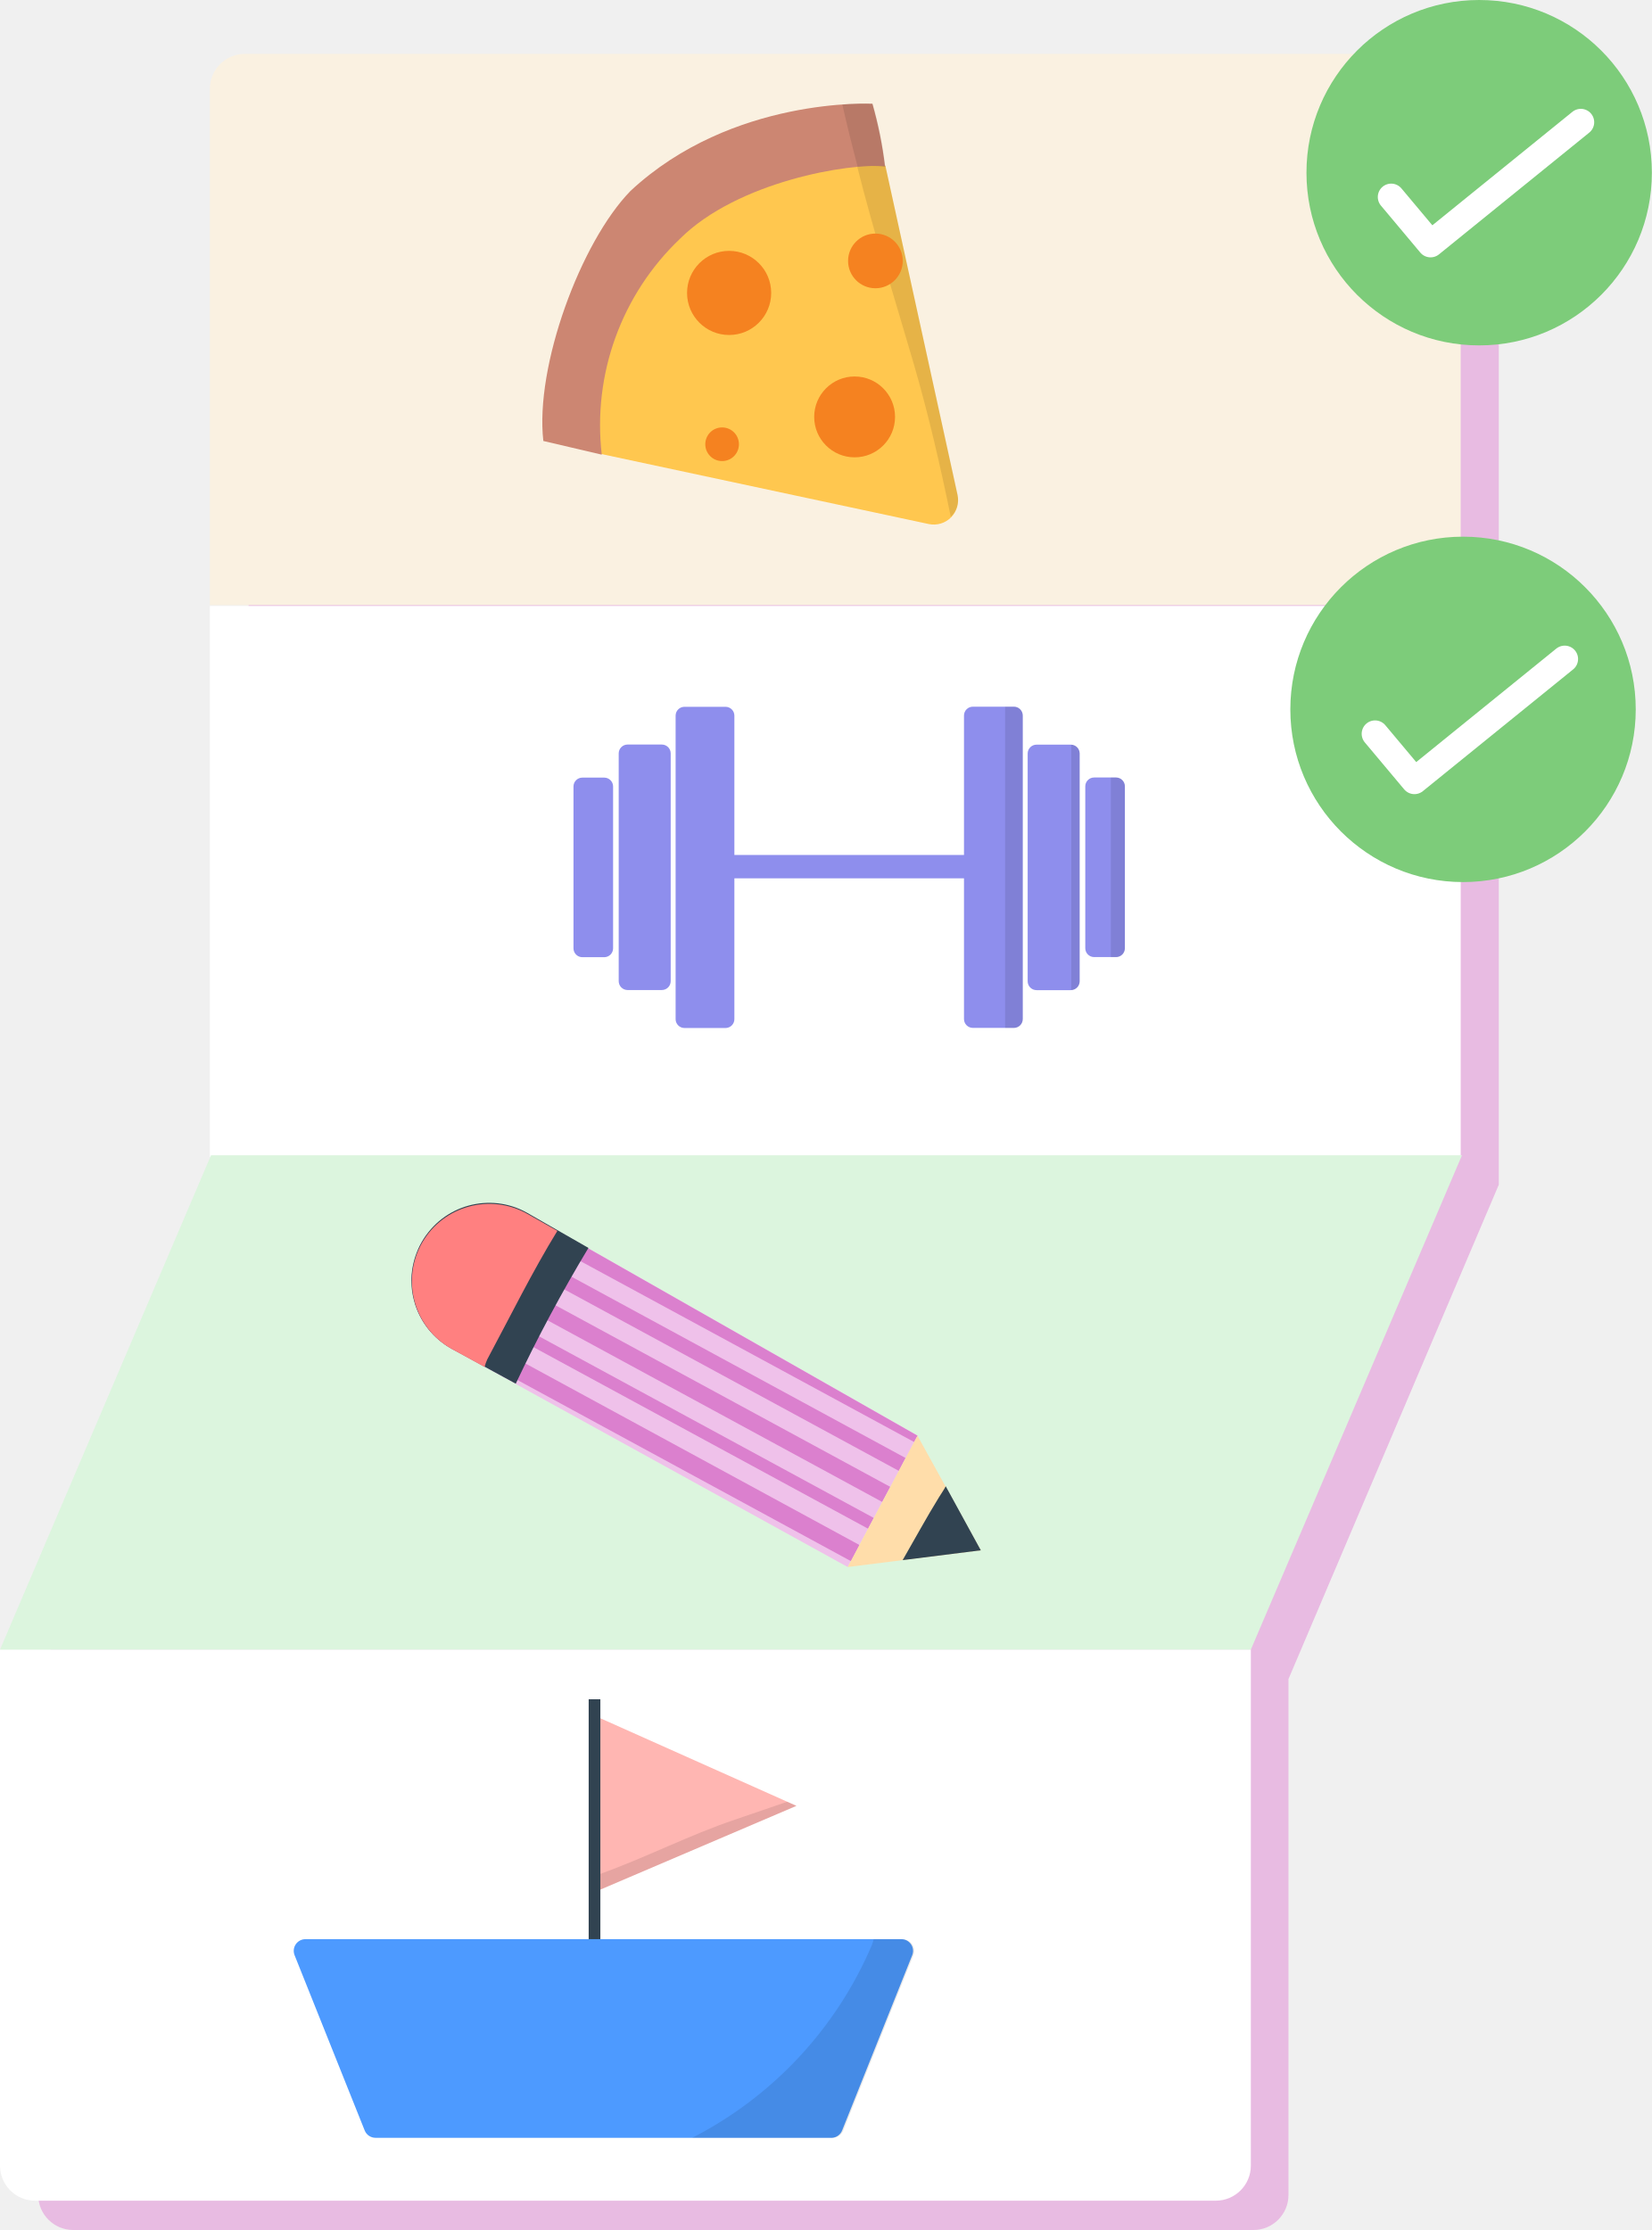
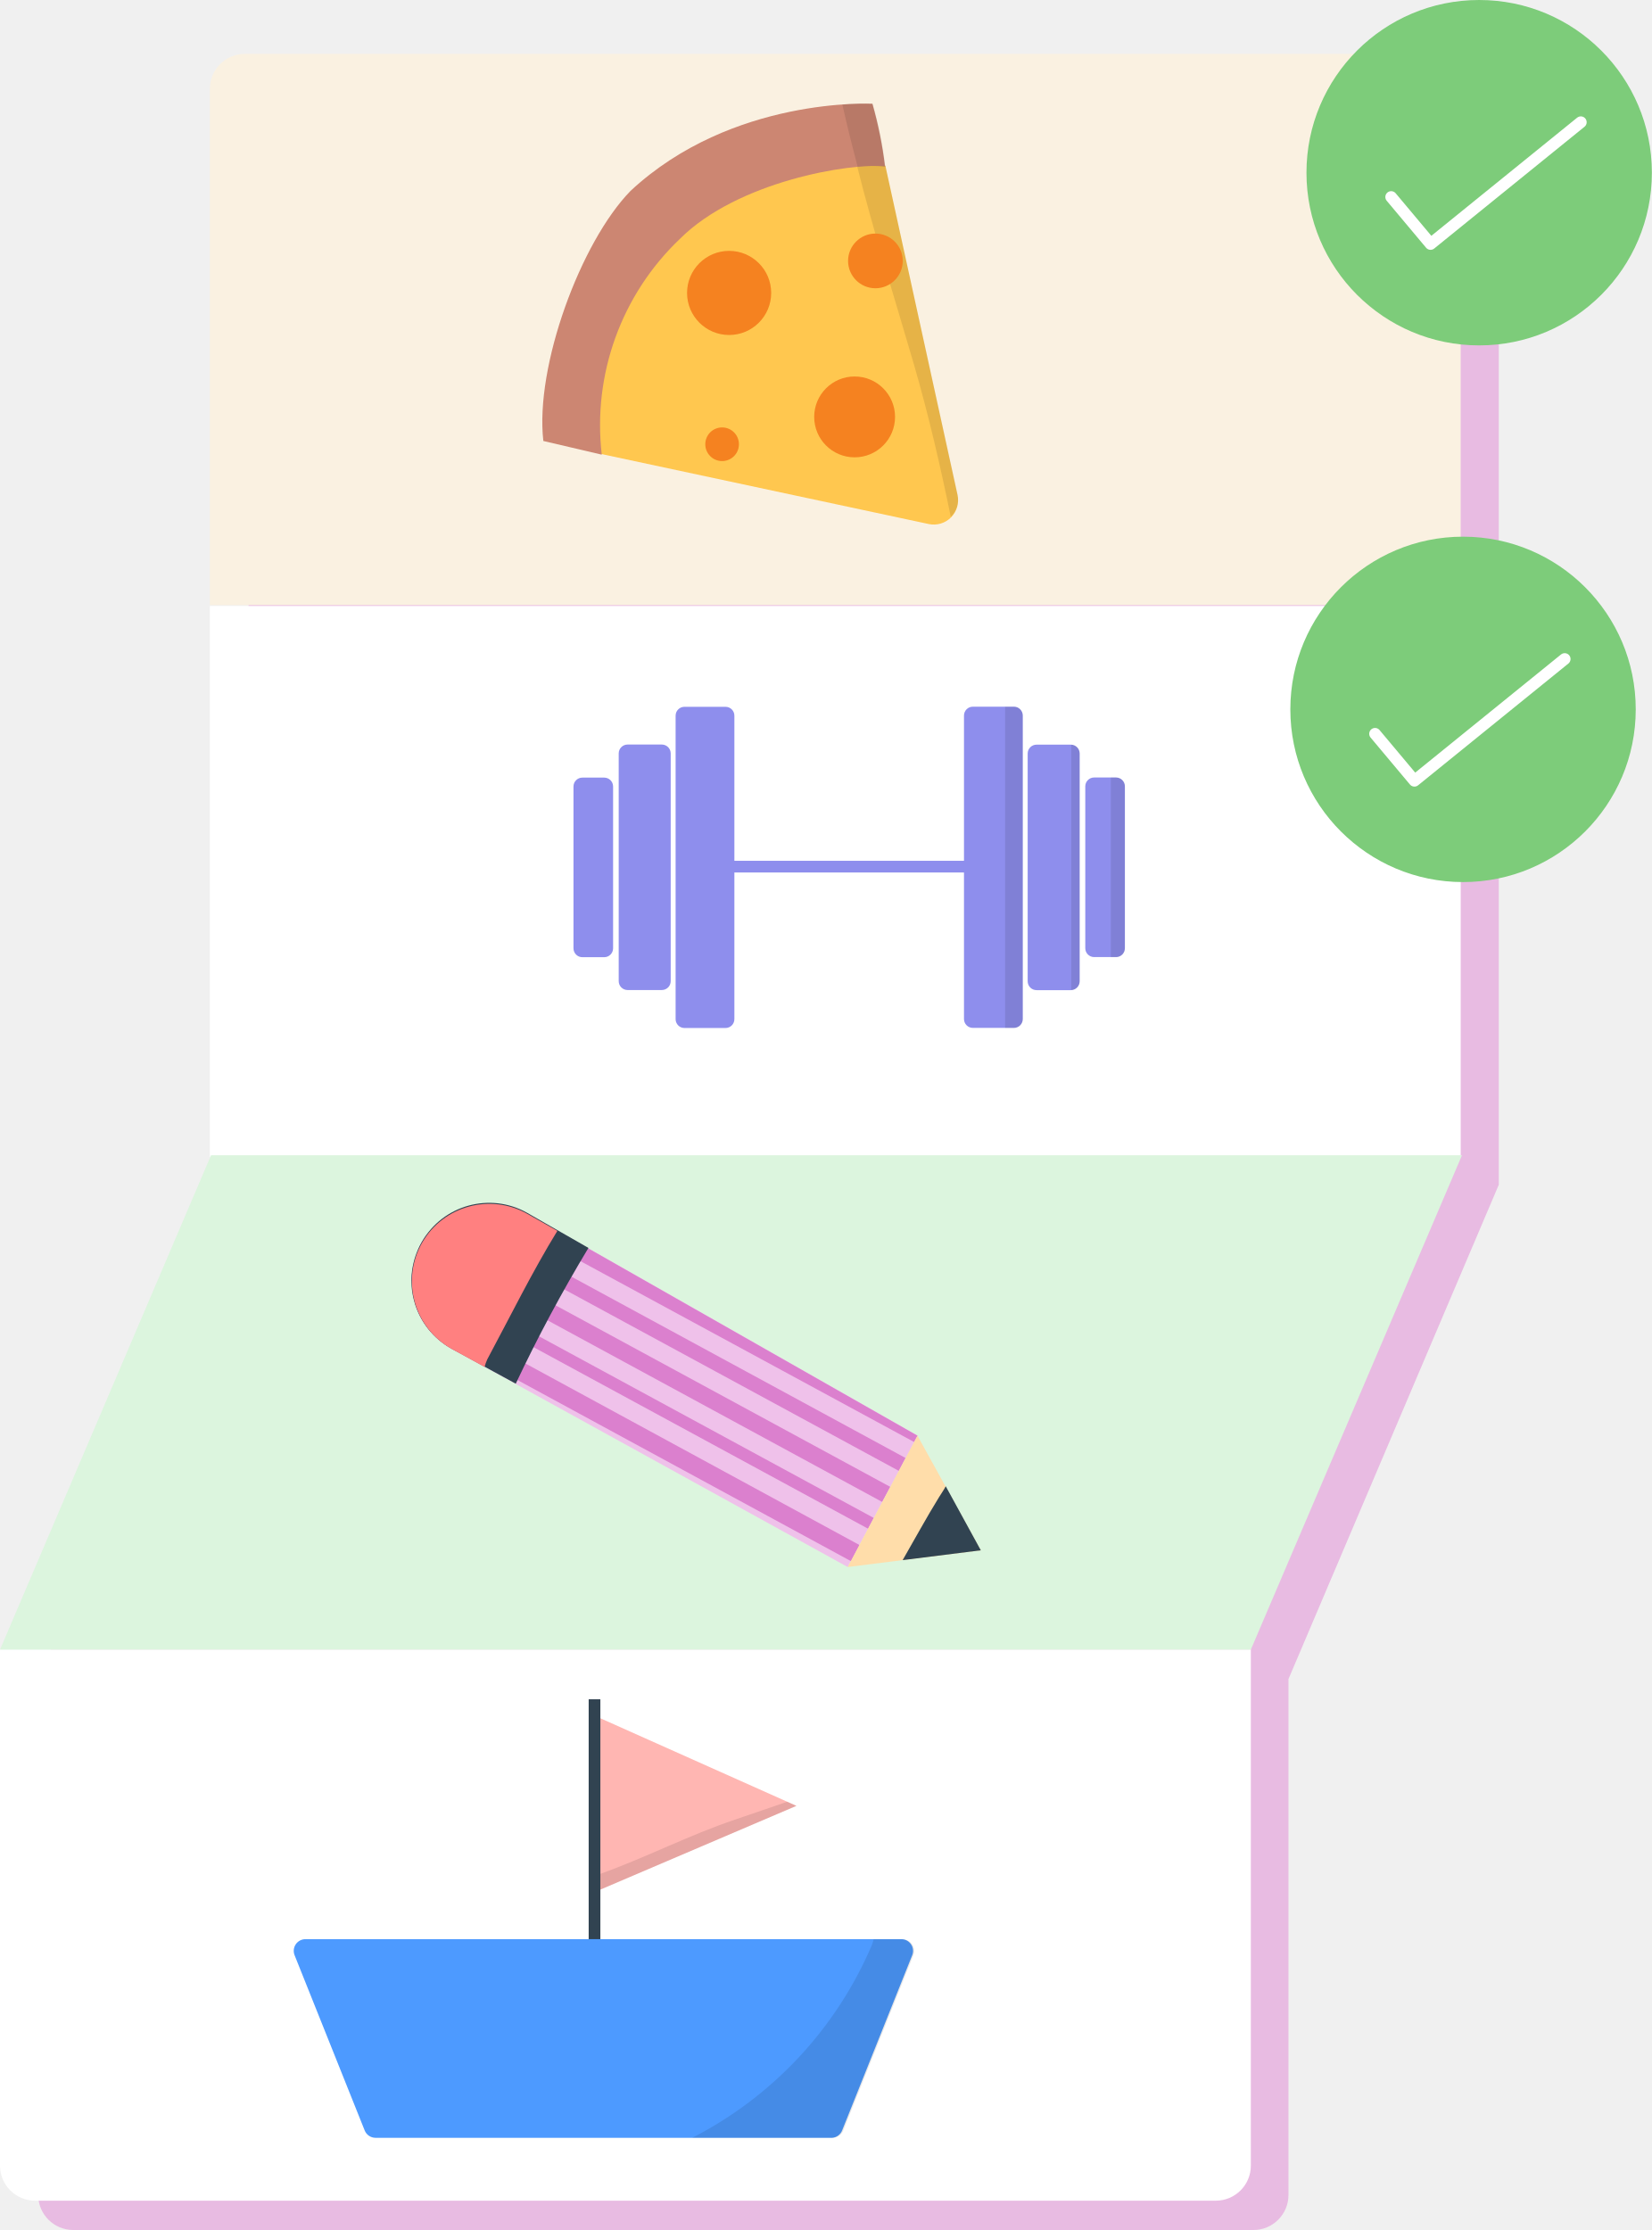
<svg xmlns="http://www.w3.org/2000/svg" width="141.37" height="190.85" viewBox="0 0 141.37 190.85">
  <defs>
-     <style>.a{fill:#e085d3;opacity:0.5;}.b{fill:#faf1e1;}.c{fill:#fff;}.d{fill:#dcf5de;}.e{fill:#efc1ea;}.f{fill:#db80ce;}.g{fill:#314351;}.h{fill:#ff8080;}.i{fill:#fda;}.j{fill:#8e8eed;}.k{opacity:0.1;}.l,.q,.t{fill:none;}.l{stroke:#8e8eed;stroke-width:2px;}.l,.q{stroke-miterlimit:10;}.m{fill:#ffc74f;}.n{fill:#cc8672;}.o{fill:#f58220;}.p{fill:#ffb6b2;}.q{stroke:#314351;}.r{fill:#4d9aff;}.s{fill:#7dcc7a;}.t{stroke:#fff;stroke-linecap:round;stroke-linejoin:round;stroke-width:2.29px;}</style>
+     <style>.a{fill:#e085d3;opacity:0.5;}.b{fill:#faf1e1;}.c{fill:#fff;}.d{fill:#dcf5de;}.e{fill:#efc1ea;}.f{fill:#db80ce;}.g{fill:#314351;}.h{fill:#ff8080;}.i{fill:#fda;}.j{fill:#8e8eed;}.k{opacity:0.1;}.l,.q,.t{fill:none;}.l{stroke:#8e8eed;strokeWidth:2px;}.l,.q{stroke-miterlimit:10;}.m{fill:#ffc74f;}.n{fill:#cc8672;}.o{fill:#f58220;}.p{fill:#ffb6b2;}.q{stroke:#314351;}.r{fill:#4d9aff;}.s{fill:#7dcc7a;}.t{stroke:#fff;stroke-linecap:round;stroke-linejoin:round;strokeWidth:2.29px;}</style>
  </defs>
  <g transform="translate(-31.23 -0.39)">
    <path class="a" d="M52.45,7.53H159.5v94.25l-18,42.31v44.15a3,3,0,0,1-3,3H37.5a3,3,0,0,1-3-3V144.09l18.06-42.31Z" />
    <path class="b" d="M52.19,5H156.24V52.18H49.19V8a3,3,0,0,1,3-3Z" />
    <path class="c" d="M31.23,141.56H138.28v44.17a3,3,0,0,1-3,3H34.23a3,3,0,0,1-3-3Z" />
    <rect class="c" width="107.05" height="47.17" transform="translate(49.19 52.25)" />
    <path class="d" d="M138.28,141.57H31.23L49.29,99.26H156.35Z" />
    <path class="e" d="M103.78,134.5l6-11.24-33.4-19a6.63,6.63,0,0,0-9,2.44h0a6.64,6.64,0,0,0,2.54,9.13Z" />
    <path class="f" d="M66.74,111.94a6.63,6.63,0,0,0,3.13,3.87l.64.35a.67.67,0,0,1,.7,0L104.06,134l.73-1.38Z" />
    <path class="f" d="M66.55,108.89a7.191,7.191,0,0,0-.1,1.13l39.07,21.2.49-.92Z" />
    <path class="f" d="M67.71,106.1c-.13.19-.26.38-.38.58a7.21,7.21,0,0,0-.33.69l39.73,21.56.69-1.29Z" />
    <path class="f" d="M70,104.15a6.59,6.59,0,0,0-1.19.78l39.34,21.34.58-1.1Z" />
    <path class="f" d="M109.46,123.8l.29-.54-33.4-19a6.55,6.55,0,0,0-4.34-.76Z" />
    <path class="g" d="M67.33,106.68h0a6.64,6.64,0,0,0,2.54,9.13l5.5,3a129.431,129.431,0,0,1,6.22-11.62l-5.24-3a6.63,6.63,0,0,0-9.02,2.49Z" />
    <path class="h" d="M72.93,116.73c2-3.73,3.84-7.48,6-11l-2.56-1.45a6.63,6.63,0,0,0-9,2.44h0a6.64,6.64,0,0,0,2.54,9.13l2.79,1.53A4.06,4.06,0,0,1,72.93,116.73Z" />
    <path class="i" d="M103.78,134.5l11.39-1.43-5.42-9.81Z" />
    <path class="g" d="M111.59,128.53c-1.07,1.73-2.07,3.58-3.11,5.38l6.69-.84-3-5.48C112,127.91,111.78,128.22,111.59,128.53Z" />
    <rect class="j" width="5.03" height="27.49" rx="0.76" transform="translate(113.73 60.87)" />
    <path class="k" d="M118,60.87h-.75v27.5H118a.76.76,0,0,0,.76-.76v-26a.76.76,0,0,0-.76-.74Z" />
    <rect class="j" width="4.45" height="21.01" rx="0.76" transform="translate(119.18 64.12)" />
    <path class="k" d="M122.91,64.12v21a.76.76,0,0,0,.72-.75V64.87A.76.76,0,0,0,122.91,64.12Z" />
    <rect class="j" width="3.39" height="15.37" rx="0.76" transform="translate(124.11 66.93)" />
    <path class="k" d="M126.74,66.93h-.44V82.31h.44a.76.76,0,0,0,.76-.76V67.69a.76.76,0,0,0-.76-.76Z" />
    <rect class="j" width="5.03" height="27.49" rx="0.76" transform="translate(94.08 88.37) rotate(180)" />
    <rect class="j" width="4.45" height="21.01" rx="0.76" transform="translate(88.63 85.12) rotate(180)" />
    <rect class="j" width="3.39" height="15.37" rx="0.76" transform="translate(83.7 82.31) rotate(180)" />
    <line class="l" x2="24.1" transform="translate(92.85 74.56)" />
    <path class="m" d="M82.66,39.24l28.06,6a2.08,2.08,0,0,0,2.46-2.47L107,14.57A22.37,22.37,0,0,0,84.27,27.9C82.45,31.75,81.67,35.68,82.66,39.24Z" />
    <path class="k" d="M109.46,31.63c1.25,4.32,2.25,8.65,3.14,13a2.07,2.07,0,0,0,.58-1.92L107,14.57a16.56,16.56,0,0,0-2.45-.09C106,20.28,107.71,25.61,109.46,31.63Z" />
    <path class="n" d="M77.73,38.13l5,1.17a22,22,0,0,1,6.68-18.46c4.94-4.94,14.61-6.53,17.56-6.21a34.381,34.381,0,0,0-1.08-5.36s-12-.64-20.7,7.46C80.92,21.11,77,31.75,77.73,38.13Z" />
    <path class="k" d="M105.92,9.27a20.56,20.56,0,0,0-2.6.06c.49,2.17.84,3.55,1.31,5.34a9.47,9.47,0,0,1,2.37,0,34.38,34.38,0,0,0-1.08-5.4Z" />
    <circle class="o" cx="3.6" cy="3.6" r="3.6" transform="translate(90.03 21.86)" />
    <circle class="o" cx="2.34" cy="2.34" r="2.34" transform="translate(103.81 20.38)" />
    <circle class="o" cx="3.46" cy="3.46" r="3.46" transform="translate(100.91 32.61)" />
    <circle class="o" cx="1.44" cy="1.44" r="1.44" transform="translate(91.59 36.97)" />
    <path class="p" d="M99.39,154.94l-16.81-7.51v14.69Z" />
    <path class="k" d="M94.16,156.11c-3.91,1.31-7.68,3.27-11.58,4.66v1.35l16.81-7.18-.79-.35Z" />
    <line class="q" y2="30.21" transform="translate(82.11 145.82)" />
    <path class="r" d="M102.46,183.35H63.37a1,1,0,0,1-.93-.63l-6-15a1,1,0,0,1,.93-1.37h51a1,1,0,0,1,.93,1.37l-6,15A1,1,0,0,1,102.46,183.35Z" />
    <path class="k" d="M108.42,166.36H106a5,5,0,0,1-.16.51,33.14,33.14,0,0,1-15.37,16.48h12a1,1,0,0,0,.93-.63l6-15a1,1,0,0,0-.98-1.36Z" />
    <circle class="s" cx="14.78" cy="14.78" r="14.78" transform="translate(143.04 0.39)" />
    <path class="t" d="M150.29,17.25l3.37,4.02,12.86-10.42" />
    <circle class="s" cx="14.78" cy="14.78" r="14.78" transform="translate(141.66 46.32)" />
    <path class="t" d="M148.91,63.19l3.37,4.02,12.86-10.42" />
  </g>
</svg>
